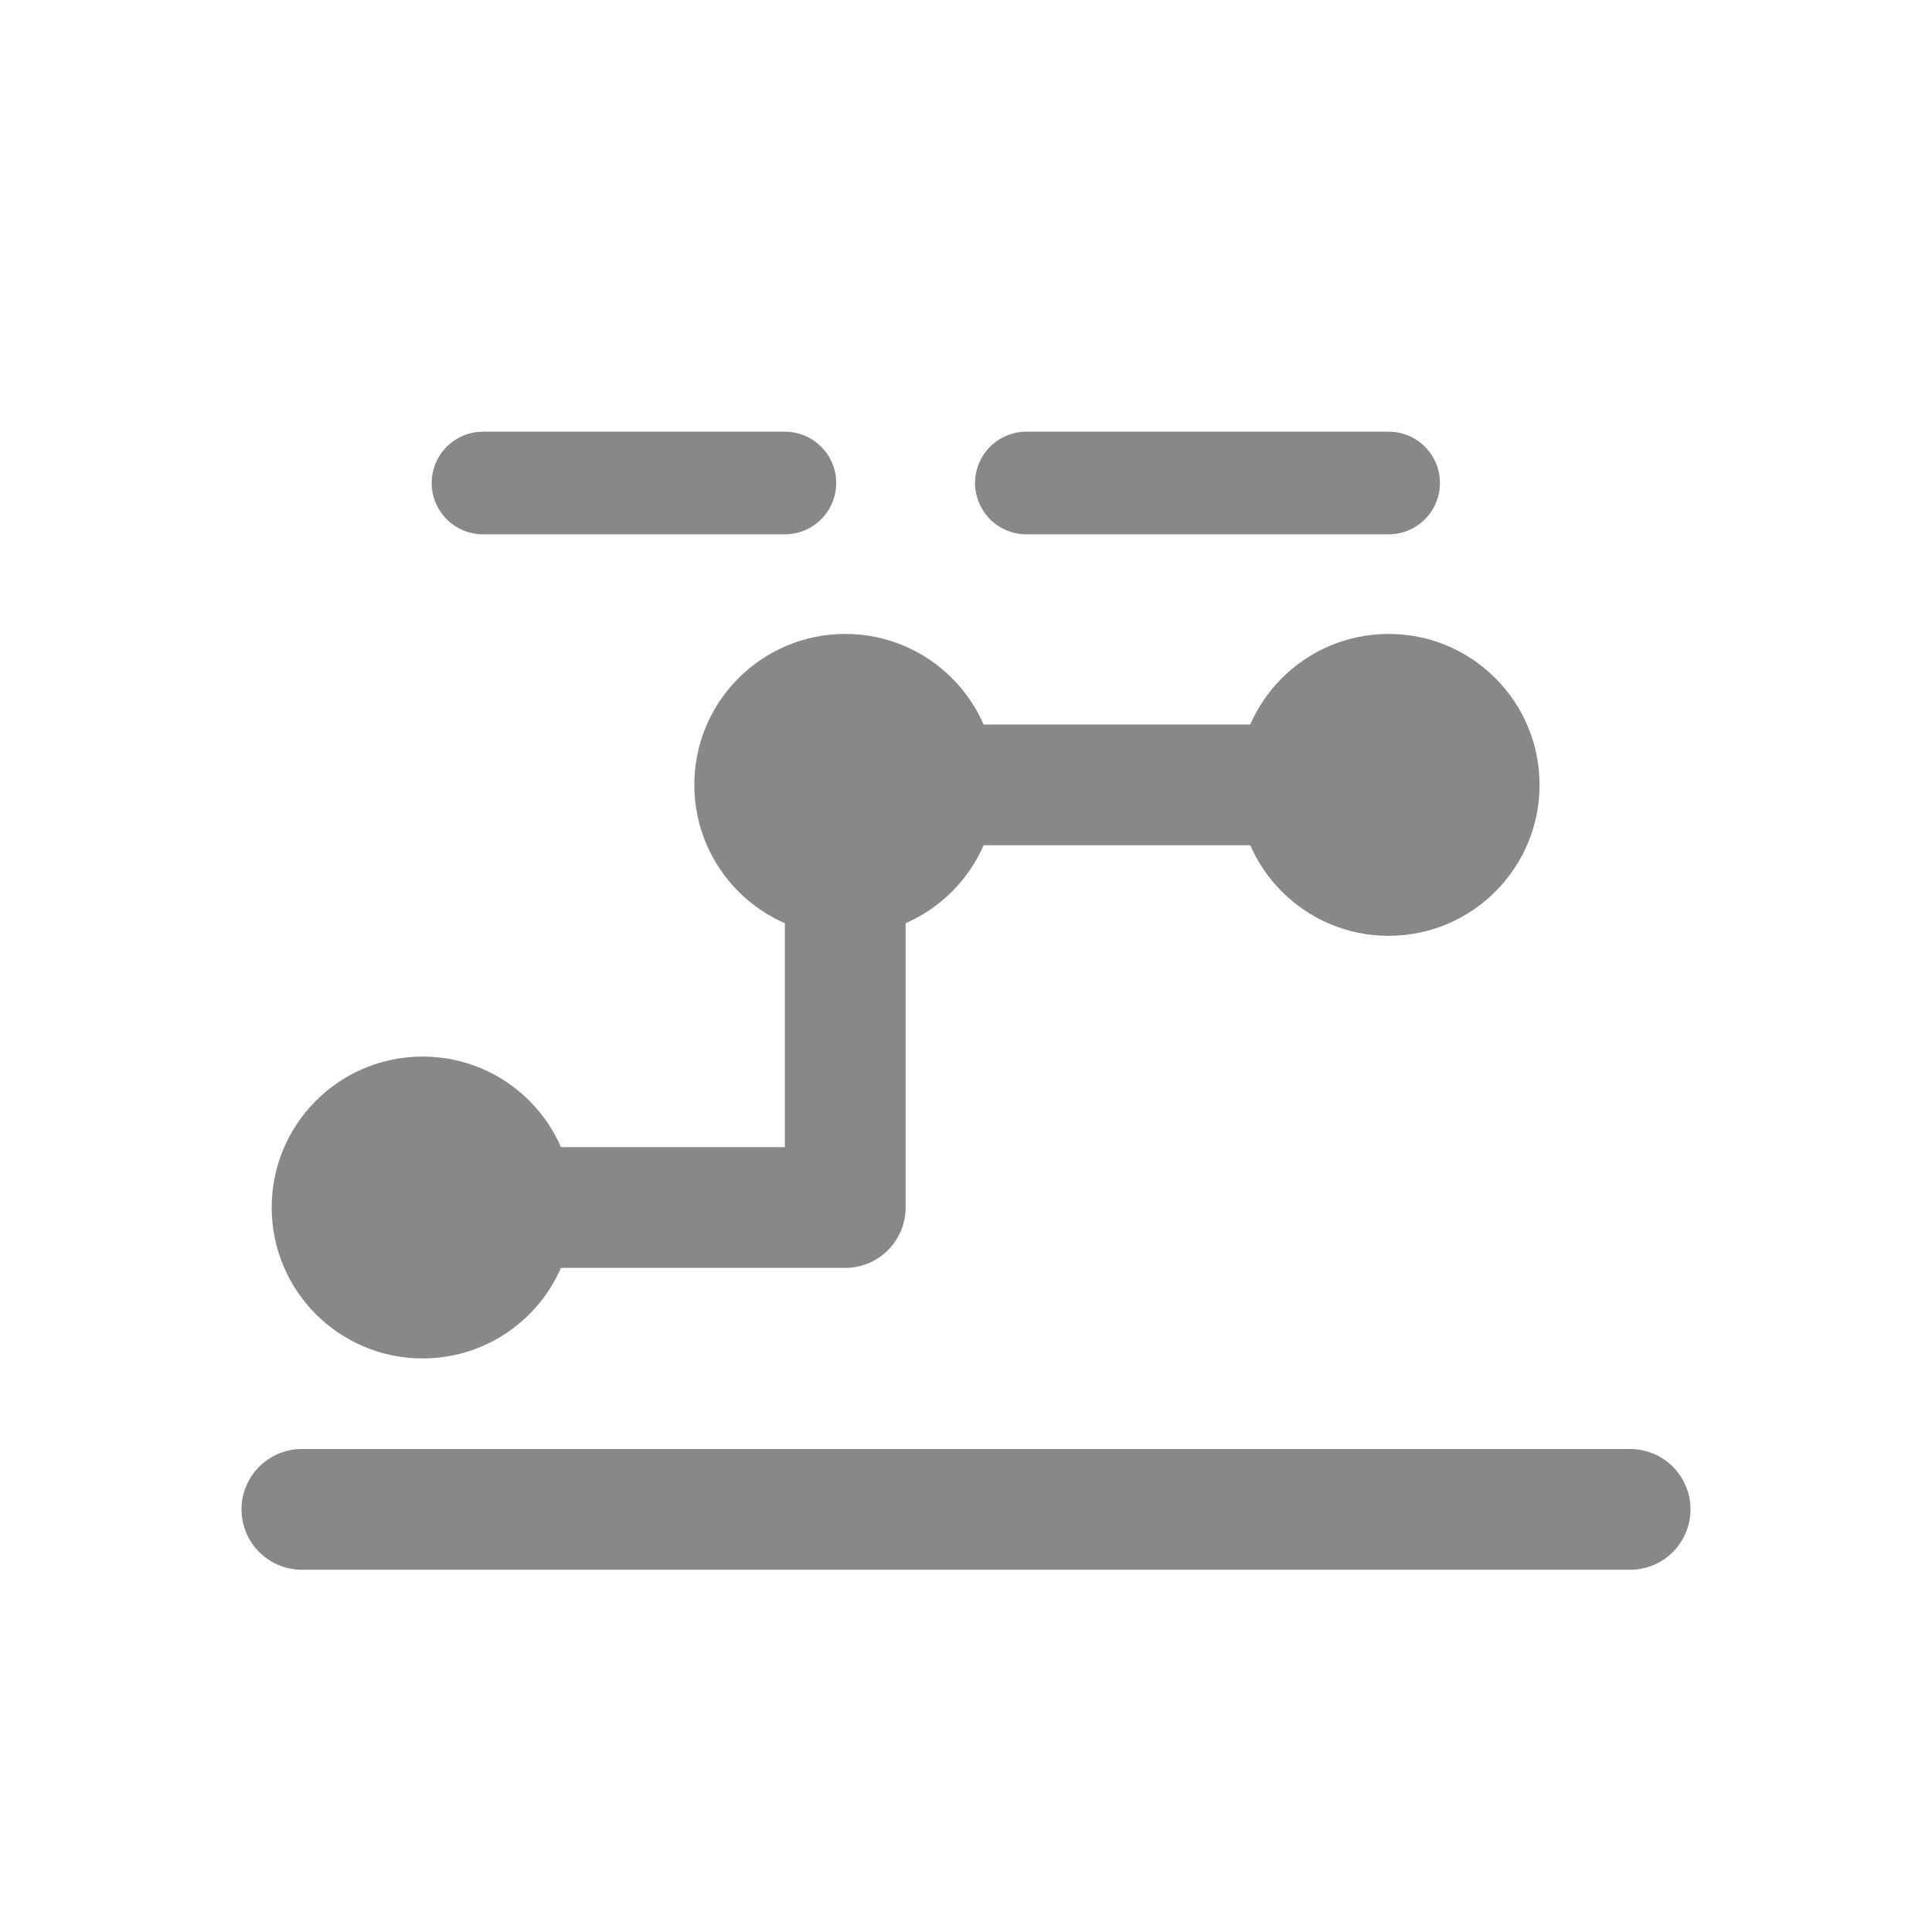
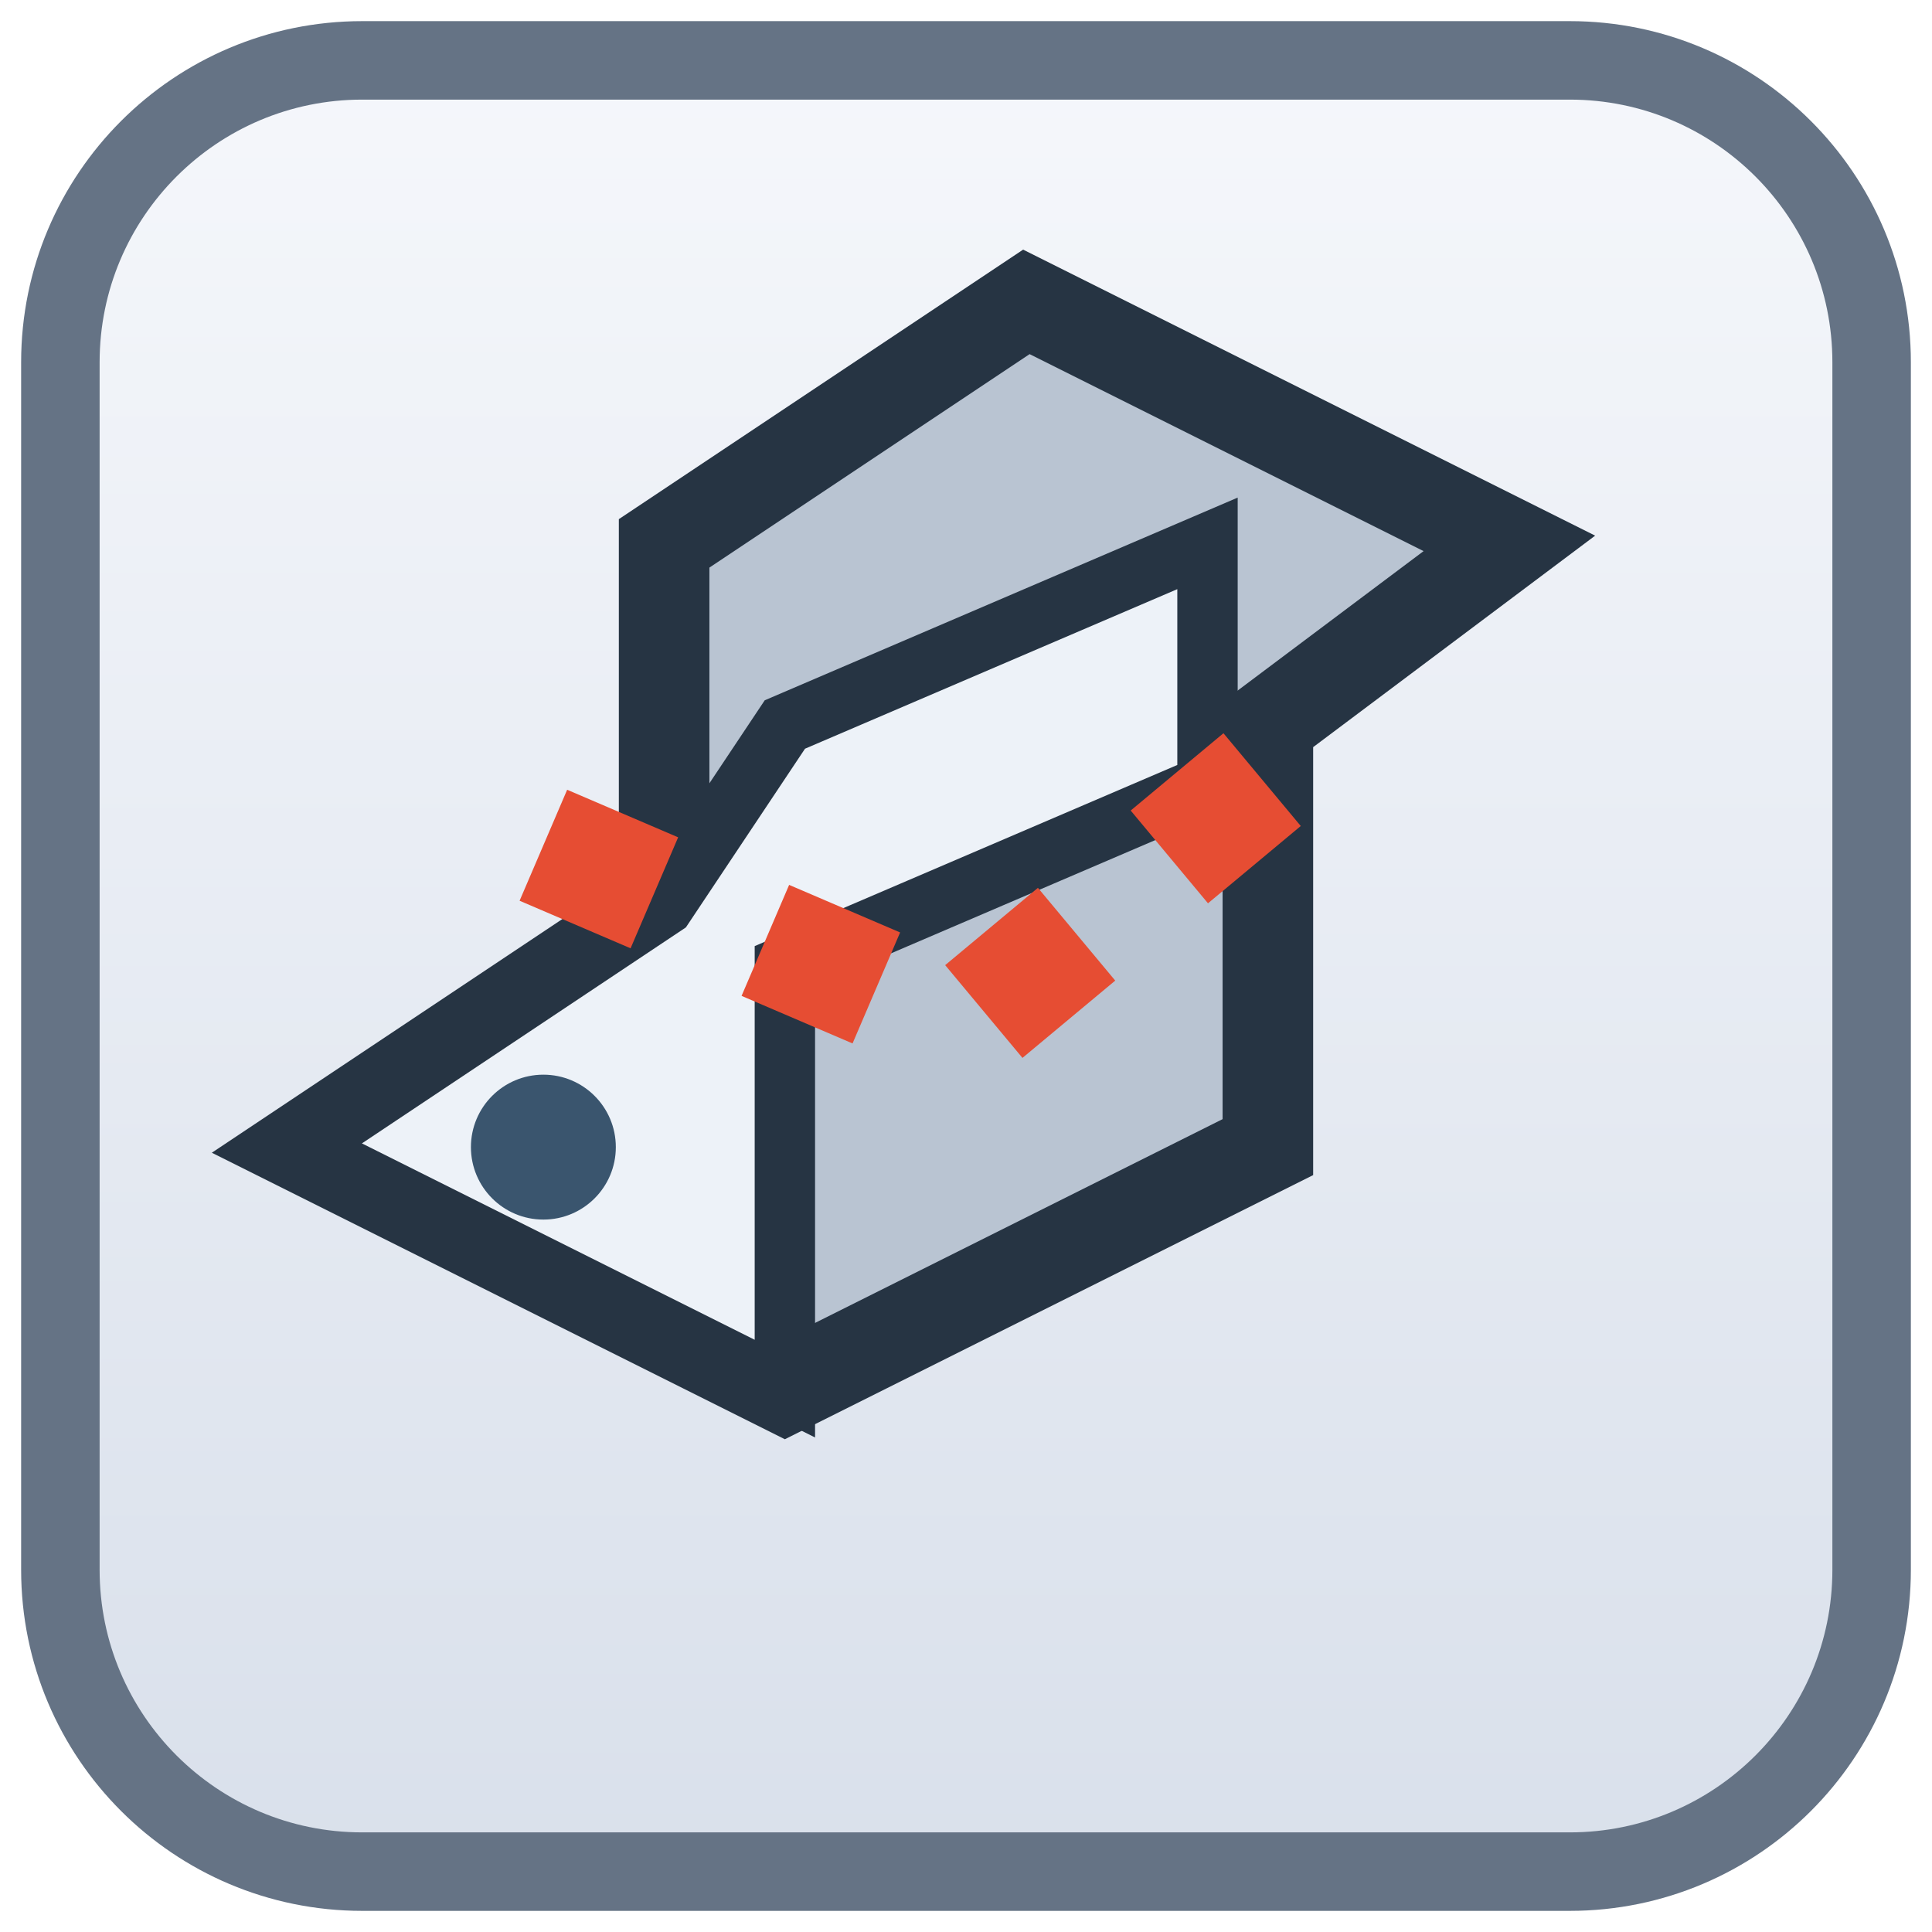
<svg xmlns="http://www.w3.org/2000/svg" width="32" height="32" viewBox="0 0 32 32">
-   <path d="M5 25H27M7 20H14V13H23" stroke="#888888" fill="none" stroke-width="2" stroke-linecap="round" stroke-linejoin="round" />
-   <circle cx="7" cy="20" r="2.5" fill="#888888" />
-   <circle cx="14" cy="13" r="2.5" fill="#888888" />
-   <circle cx="23" cy="13" r="2.5" fill="#888888" />
-   <path d="M8 8H13M17 8H23" stroke="#888888" stroke-width="1.7" stroke-linecap="round" />
+   <defs>
+     <linearGradient id="bg" x2="0" y2="1">
+       <stop stop-color="#f5f7fb" />
+       <stop offset="1" stop-color="#d9e0eb" />
+     </linearGradient>
+   </defs>
+   <rect x="1" y="1" width="30" height="30" rx="5" fill="url(#bg)" stroke="#657385" stroke-width="1.3" />
+   <path d="M5 19 13 23 21 19 21 12 25 9 17 5 11 9 11 15Z" fill="#b9c4d2" stroke="#263443" stroke-width="1.5" />
+   <path d="M5 19 13 23 13 16 20 13 20 9 13 12 11 15Z" fill="#edf2f8" stroke="#263443" stroke-width="1" />
+   <circle cx="9" cy="19" r="1.2" fill="#3a556e" />
+   <path d="M9 14 16 17 22 12" fill="none" stroke="#e64d33" stroke-width="2" stroke-dasharray="2 2" />
</svg>
